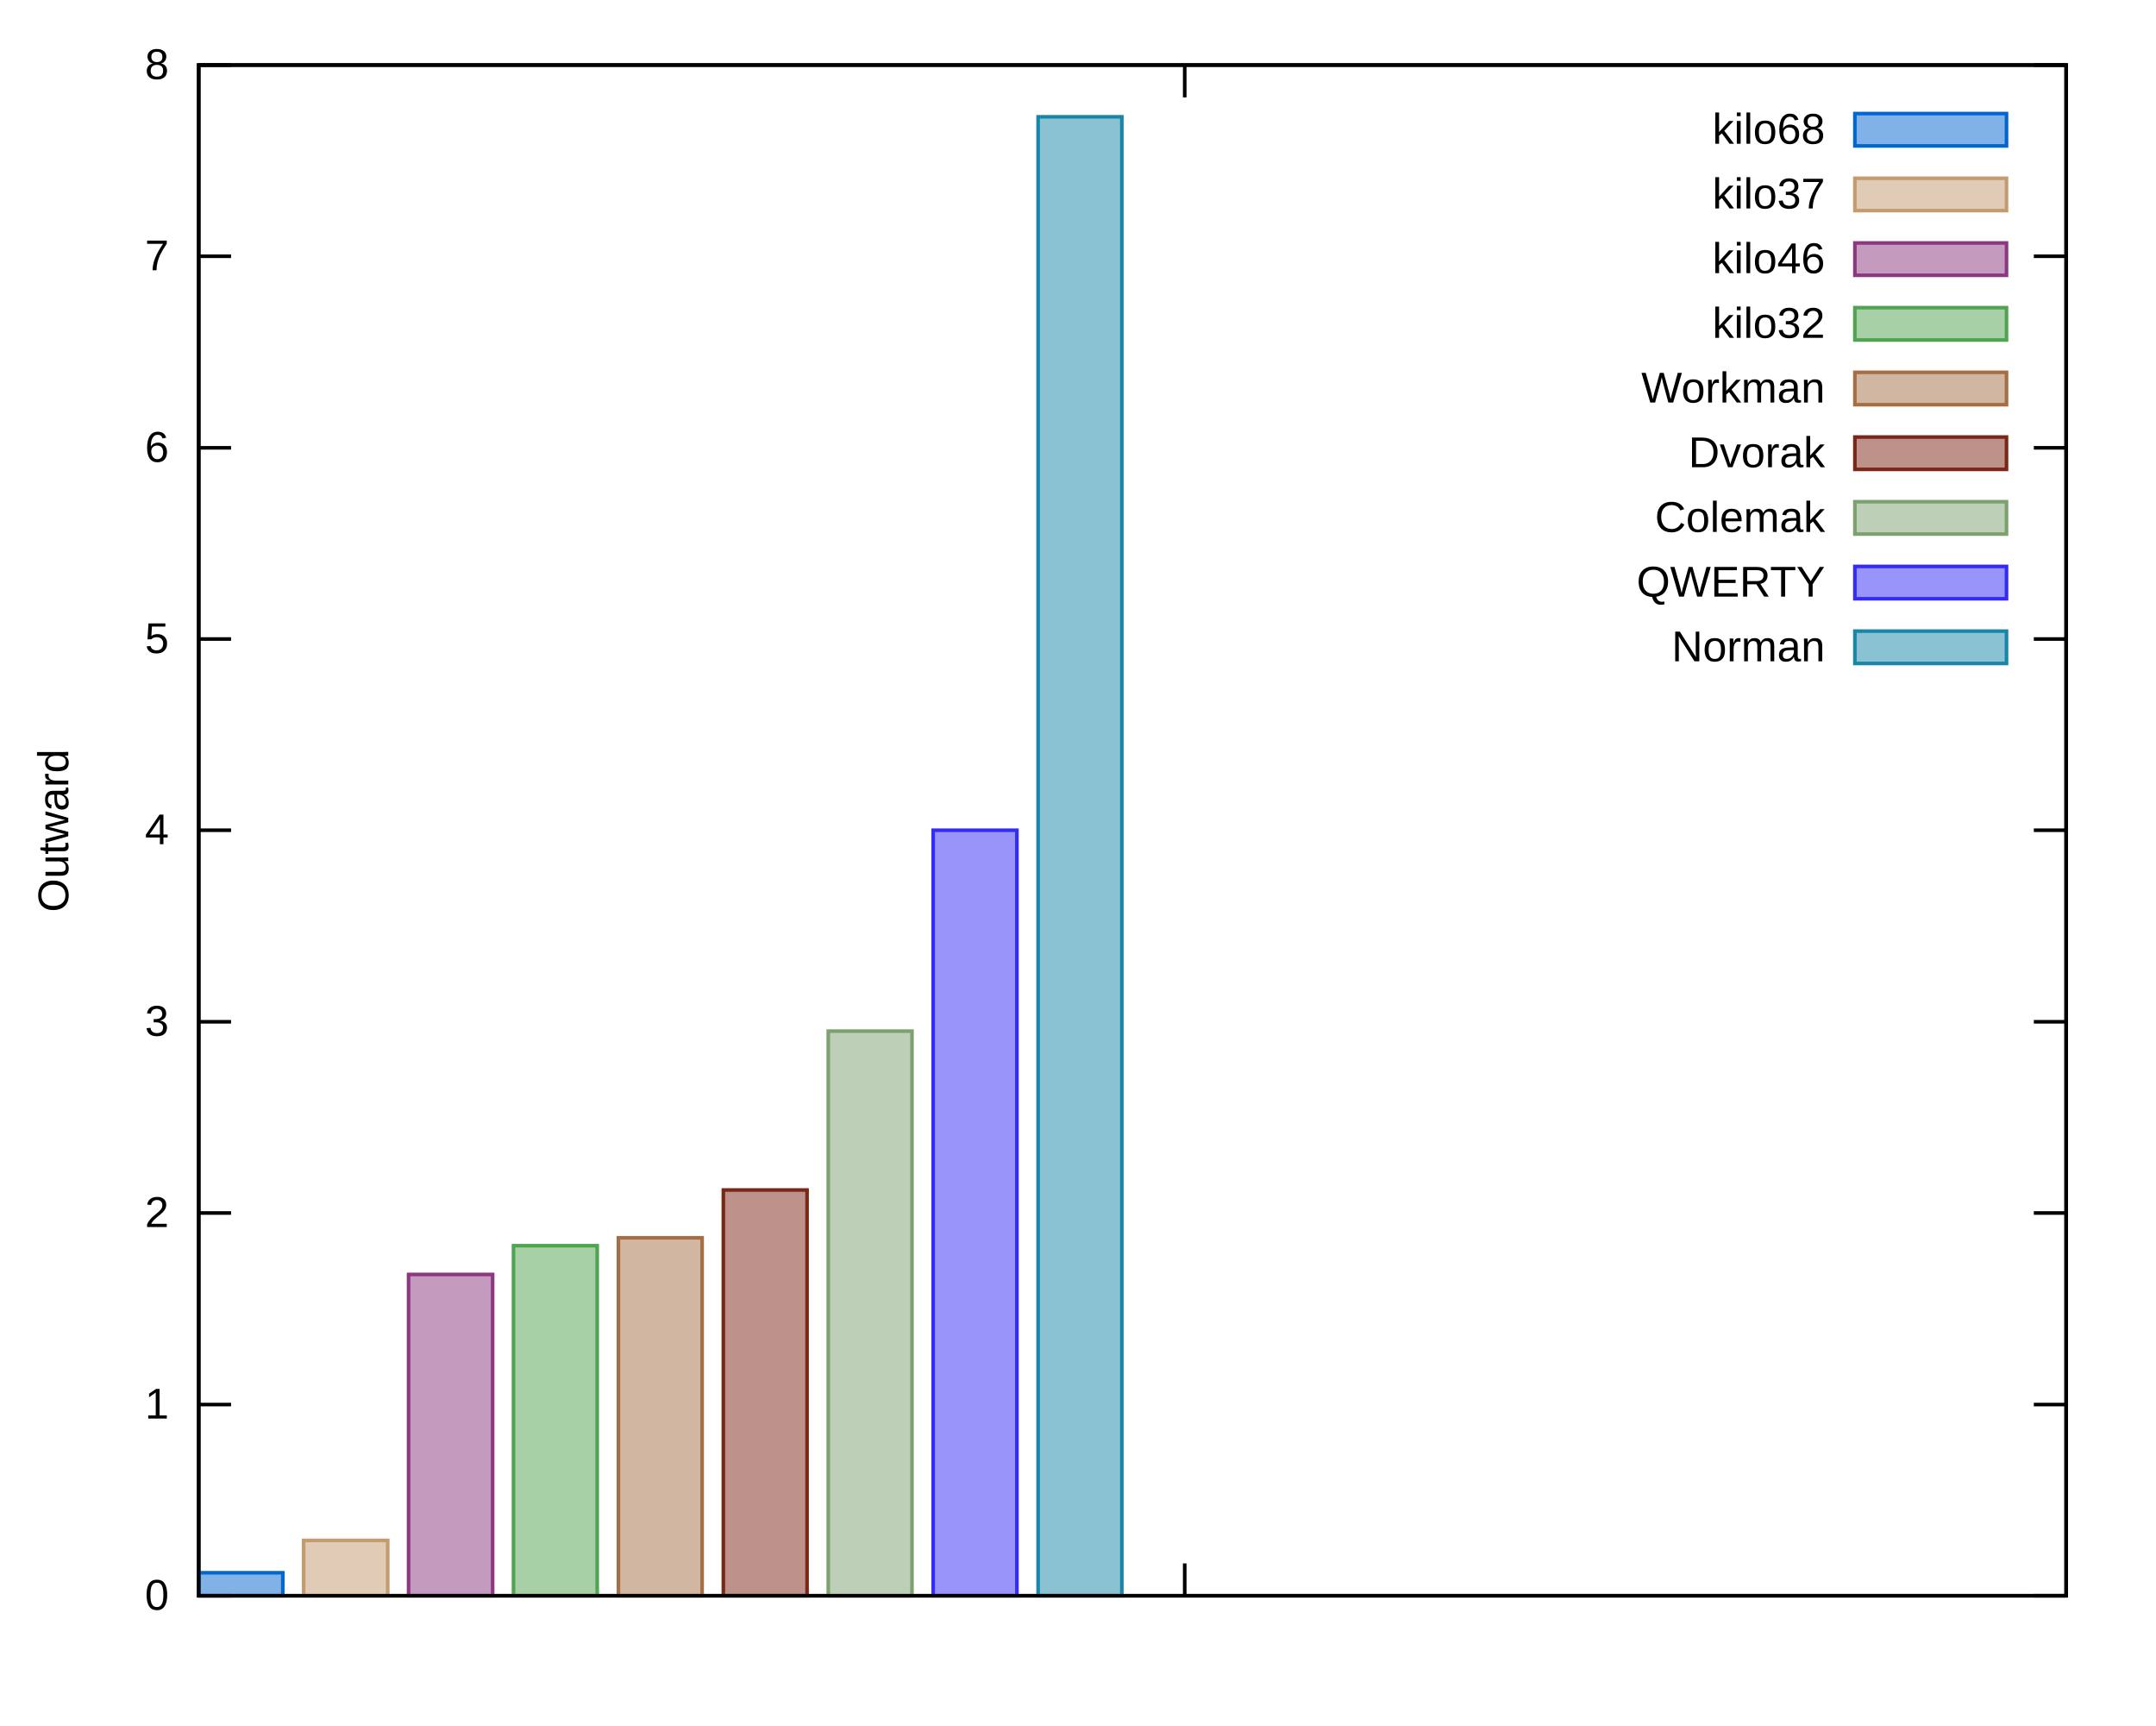
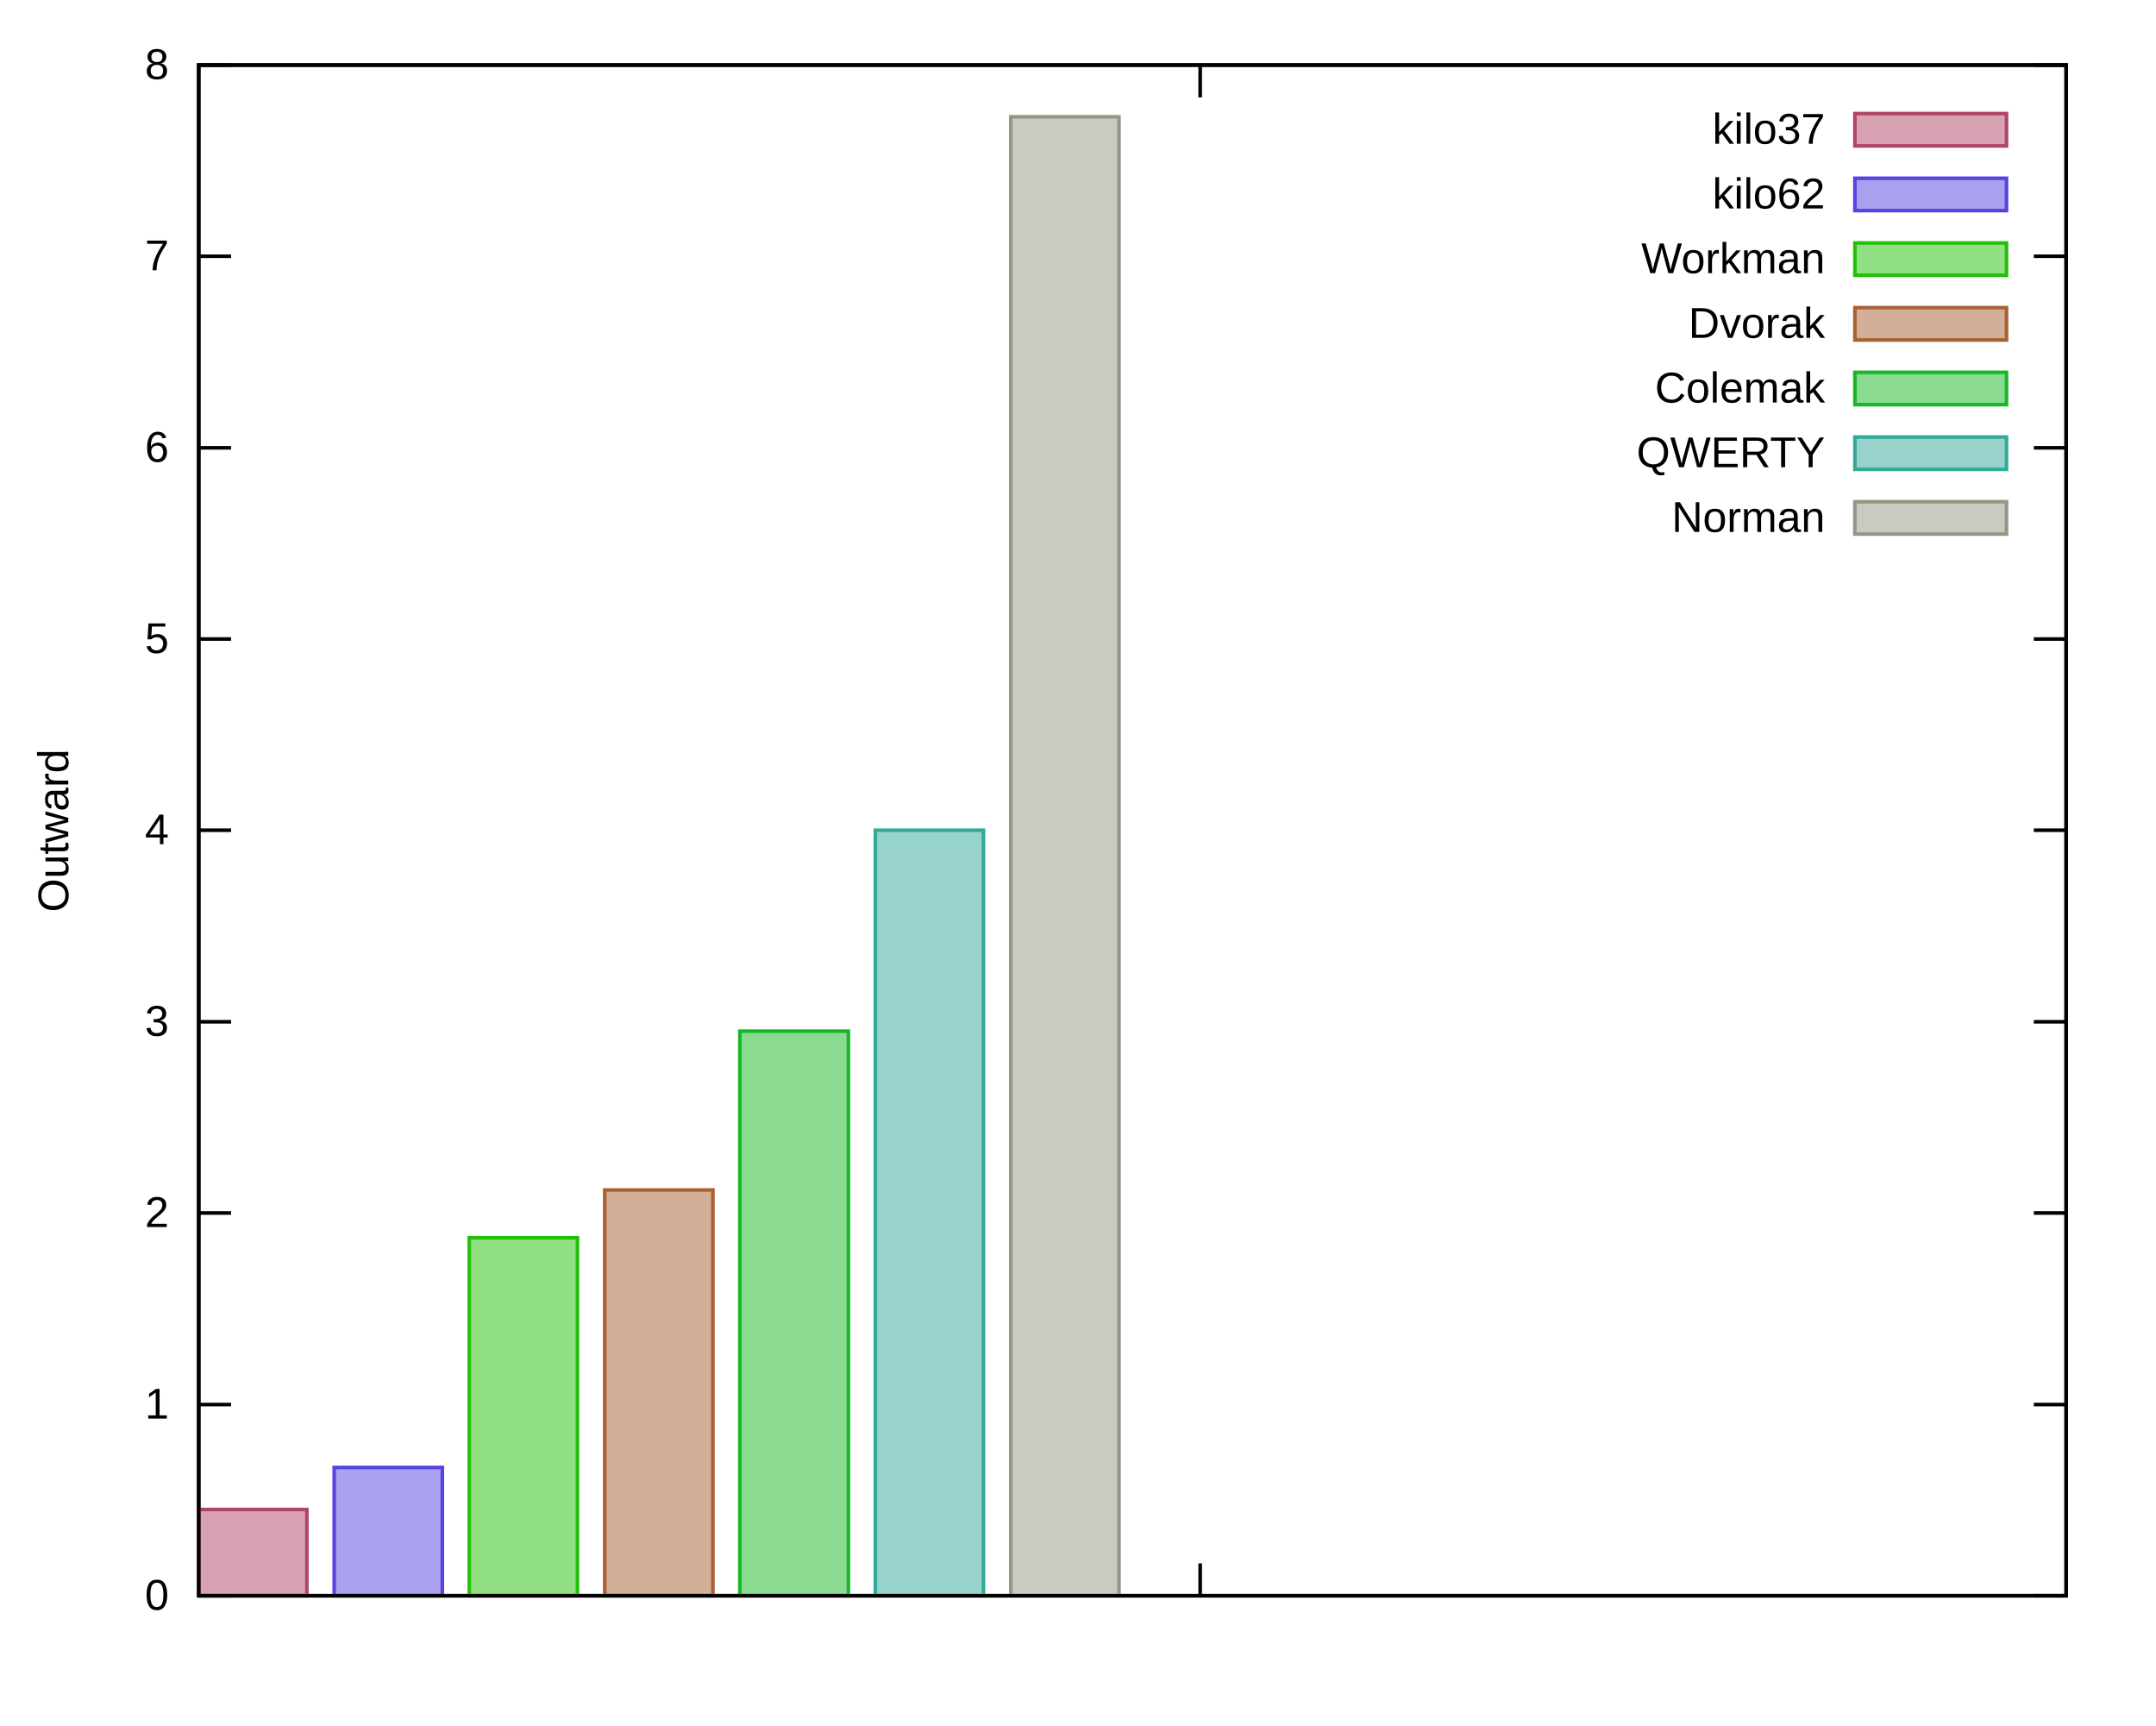
<svg xmlns="http://www.w3.org/2000/svg" xmlns:xlink="http://www.w3.org/1999/xlink" width="600" height="480" viewBox="0 0 600 480">
  <g id="gnuplot_canvas">
    <rect x="0" y="0" width="600" height="480" fill="none" />
    <defs>
      <circle id="gpDot" r="0.5" stroke-width="0.5" stroke="currentColor" />
      <path id="gpPt0" stroke-width="0.222" stroke="currentColor" d="M-1,0 h2 M0,-1 v2" />
      <path id="gpPt1" stroke-width="0.222" stroke="currentColor" d="M-1,-1 L1,1 M1,-1 L-1,1" />
      <path id="gpPt2" stroke-width="0.222" stroke="currentColor" d="M-1,0 L1,0 M0,-1 L0,1 M-1,-1 L1,1 M-1,1 L1,-1" />
      <rect id="gpPt3" stroke-width="0.222" stroke="currentColor" x="-1" y="-1" width="2" height="2" />
      <rect id="gpPt4" stroke-width="0.222" stroke="currentColor" fill="currentColor" x="-1" y="-1" width="2" height="2" />
      <circle id="gpPt5" stroke-width="0.222" stroke="currentColor" cx="0" cy="0" r="1" />
      <use xlink:href="#gpPt5" id="gpPt6" fill="currentColor" stroke="none" />
      <path id="gpPt7" stroke-width="0.222" stroke="currentColor" d="M0,-1.33 L-1.33,0.67 L1.33,0.67 z" />
      <use xlink:href="#gpPt7" id="gpPt8" fill="currentColor" stroke="none" />
      <use xlink:href="#gpPt7" id="gpPt9" stroke="currentColor" transform="rotate(180)" />
      <use xlink:href="#gpPt9" id="gpPt10" fill="currentColor" stroke="none" />
      <use xlink:href="#gpPt3" id="gpPt11" stroke="currentColor" transform="rotate(45)" />
      <use xlink:href="#gpPt11" id="gpPt12" fill="currentColor" stroke="none" />
      <path id="gpPt13" stroke-width="0.222" stroke="currentColor" d="M0,1.330 L1.265,0.411 L0.782,-1.067 L-0.782,-1.076 L-1.265,0.411 z" />
      <use xlink:href="#gpPt13" id="gpPt14" fill="currentColor" stroke="none" />
      <filter id="textbox" filterUnits="objectBoundingBox" x="0" y="0" height="1" width="1">
        <feFlood flood-color="white" flood-opacity="1" result="bgnd" />
        <feComposite in="SourceGraphic" in2="bgnd" operator="atop" />
      </filter>
      <filter id="greybox" filterUnits="objectBoundingBox" x="0" y="0" height="1" width="1">
        <feFlood flood-color="lightgrey" flood-opacity="1" result="grey" />
        <feComposite in="SourceGraphic" in2="grey" operator="atop" />
      </filter>
    </defs>
    <g fill="none" color="white" stroke="currentColor" stroke-width="1.00" stroke-linecap="butt" stroke-linejoin="miter">
</g>
    <g fill="none" color="black" stroke="currentColor" stroke-width="1.00" stroke-linecap="butt" stroke-linejoin="miter">
      <path stroke="black" d="M55.3,444.0 L64.3,444.0 M575.0,444.0 L566.0,444.0  " />
      <g transform="translate(47.0,447.9)" stroke="none" fill="black" font-family="Arial" font-size="12.00" text-anchor="end">
        <text>
          <tspan font-family="Arial"> 0</tspan>
        </text>
      </g>
    </g>
    <g fill="none" color="black" stroke="currentColor" stroke-width="1.00" stroke-linecap="butt" stroke-linejoin="miter">
      <path stroke="black" d="M55.3,390.8 L64.3,390.8 M575.0,390.8 L566.0,390.8  " />
      <g transform="translate(47.0,394.7)" stroke="none" fill="black" font-family="Arial" font-size="12.00" text-anchor="end">
        <text>
          <tspan font-family="Arial"> 1</tspan>
        </text>
      </g>
    </g>
    <g fill="none" color="black" stroke="currentColor" stroke-width="1.00" stroke-linecap="butt" stroke-linejoin="miter">
      <path stroke="black" d="M55.3,337.5 L64.3,337.5 M575.0,337.5 L566.0,337.5  " />
      <g transform="translate(47.0,341.4)" stroke="none" fill="black" font-family="Arial" font-size="12.00" text-anchor="end">
        <text>
          <tspan font-family="Arial"> 2</tspan>
        </text>
      </g>
    </g>
    <g fill="none" color="black" stroke="currentColor" stroke-width="1.00" stroke-linecap="butt" stroke-linejoin="miter">
      <path stroke="black" d="M55.3,284.3 L64.3,284.3 M575.0,284.3 L566.0,284.3  " />
      <g transform="translate(47.0,288.2)" stroke="none" fill="black" font-family="Arial" font-size="12.00" text-anchor="end">
        <text>
          <tspan font-family="Arial"> 3</tspan>
        </text>
      </g>
    </g>
    <g fill="none" color="black" stroke="currentColor" stroke-width="1.00" stroke-linecap="butt" stroke-linejoin="miter">
      <path stroke="black" d="M55.3,231.0 L64.3,231.0 M575.0,231.0 L566.0,231.0  " />
      <g transform="translate(47.0,234.9)" stroke="none" fill="black" font-family="Arial" font-size="12.00" text-anchor="end">
        <text>
          <tspan font-family="Arial"> 4</tspan>
        </text>
      </g>
    </g>
    <g fill="none" color="black" stroke="currentColor" stroke-width="1.00" stroke-linecap="butt" stroke-linejoin="miter">
      <path stroke="black" d="M55.3,177.8 L64.3,177.8 M575.0,177.8 L566.0,177.8  " />
      <g transform="translate(47.0,181.7)" stroke="none" fill="black" font-family="Arial" font-size="12.00" text-anchor="end">
        <text>
          <tspan font-family="Arial"> 5</tspan>
        </text>
      </g>
    </g>
    <g fill="none" color="black" stroke="currentColor" stroke-width="1.00" stroke-linecap="butt" stroke-linejoin="miter">
      <path stroke="black" d="M55.3,124.6 L64.3,124.6 M575.0,124.6 L566.0,124.6  " />
      <g transform="translate(47.0,128.5)" stroke="none" fill="black" font-family="Arial" font-size="12.00" text-anchor="end">
        <text>
          <tspan font-family="Arial"> 6</tspan>
        </text>
      </g>
    </g>
    <g fill="none" color="black" stroke="currentColor" stroke-width="1.00" stroke-linecap="butt" stroke-linejoin="miter">
      <path stroke="black" d="M55.3,71.3 L64.3,71.3 M575.0,71.3 L566.0,71.3  " />
      <g transform="translate(47.0,75.2)" stroke="none" fill="black" font-family="Arial" font-size="12.00" text-anchor="end">
        <text>
          <tspan font-family="Arial"> 7</tspan>
        </text>
      </g>
    </g>
    <g fill="none" color="black" stroke="currentColor" stroke-width="1.00" stroke-linecap="butt" stroke-linejoin="miter">
      <path stroke="black" d="M55.3,18.1 L64.3,18.1 M575.0,18.1 L566.0,18.1  " />
      <g transform="translate(47.0,22.0)" stroke="none" fill="black" font-family="Arial" font-size="12.00" text-anchor="end">
        <text>
          <tspan font-family="Arial"> 8</tspan>
        </text>
      </g>
    </g>
    <g fill="none" color="black" stroke="currentColor" stroke-width="1.00" stroke-linecap="butt" stroke-linejoin="miter">
-       <path stroke="black" d="M329.7,444.0 L329.7,435.0 M329.7,18.1 L329.7,27.1  " />
-       <g transform="translate(329.7,465.9)" stroke="none" fill="black" font-family="Arial" font-size="12.00" text-anchor="middle">
+       <path stroke="black" d="M334.0,444.0 L334.0,435.0 M334.0,18.1 L334.0,27.1  " />
+       <g transform="translate(334.0,465.9)" stroke="none" fill="black" font-family="Arial" font-size="12.00" text-anchor="middle">
        <text />
      </g>
    </g>
    <g fill="none" color="black" stroke="currentColor" stroke-width="1.00" stroke-linecap="butt" stroke-linejoin="miter">
</g>
    <g fill="none" color="black" stroke="currentColor" stroke-width="1.00" stroke-linecap="butt" stroke-linejoin="miter">
      <path stroke="black" d="M55.3,18.1 L55.3,444.0 L575.0,444.0 L575.0,18.1 L55.3,18.1 Z  " />
    </g>
    <g fill="none" color="black" stroke="currentColor" stroke-width="1.00" stroke-linecap="butt" stroke-linejoin="miter">
      <g transform="translate(19.0,231.1) rotate(270)" stroke="none" fill="black" font-family="Arial" font-size="12.00" text-anchor="middle">
        <text>
          <tspan font-family="Arial">Outward</tspan>
        </text>
      </g>
    </g>
    <g fill="none" color="black" stroke="currentColor" stroke-width="1.00" stroke-linecap="butt" stroke-linejoin="miter">
</g>
    <g id="gnuplot_plot_1">
      <g fill="none" color="black" stroke="currentColor" stroke-width="1.00" stroke-linecap="butt" stroke-linejoin="miter">
        <g transform="translate(507.9,40.0)" stroke="none" fill="black" font-family="Arial" font-size="12.00" text-anchor="end">
          <text>
-             <tspan font-family="Arial">kilo68</tspan>
-           </text>
-         </g>
-       </g>
-       <g fill="none" color="black" stroke="currentColor" stroke-width="1.00" stroke-linecap="butt" stroke-linejoin="miter">
-         <g stroke="none" shape-rendering="crispEdges">
-           <polygon fill="rgb(  2, 102, 208)" fill-opacity="0.5" points="516.2,40.6 558.4,40.6 558.4,31.6 516.2,31.6 " />
-         </g>
-         <path stroke="rgb(  2, 102, 208)" d="M516.2,40.6 L558.4,40.6 L558.4,31.6 L516.2,31.6 L516.2,40.6 Z  " />
-       </g>
-       <g fill="none" color="black" stroke="currentColor" stroke-width="1.00" stroke-linecap="butt" stroke-linejoin="miter">
-         <g stroke="none" shape-rendering="crispEdges">
-           <polygon fill="rgb(  2, 102, 208)" fill-opacity="0.5" points="55.3,444.0 78.8,444.0 78.8,437.5 55.3,437.5 " />
-         </g>
-         <path stroke="rgb(  2, 102, 208)" d="M55.3,444.0 L55.3,437.6 L78.7,437.6 L78.7,444.0 L55.3,444.0 Z  " />
+             <tspan font-family="Arial">kilo37</tspan>
+           </text>
+         </g>
+       </g>
+       <g fill="none" color="black" stroke="currentColor" stroke-width="1.00" stroke-linecap="butt" stroke-linejoin="miter">
+         <g stroke="none" shape-rendering="crispEdges">
+           <polygon fill="rgb(176,  70, 102)" fill-opacity="0.5" points="516.2,40.6 558.4,40.6 558.4,31.6 516.2,31.6 " />
+         </g>
+         <path stroke="rgb(176,  70, 102)" d="M516.2,40.6 L558.4,40.6 L558.4,31.6 L516.2,31.6 L516.2,40.6 Z  " />
+       </g>
+       <g fill="none" color="black" stroke="currentColor" stroke-width="1.00" stroke-linecap="butt" stroke-linejoin="miter">
+         <g stroke="none" shape-rendering="crispEdges">
+           <polygon fill="rgb(176,  70, 102)" fill-opacity="0.5" points="55.3,444.0 85.5,444.0 85.5,419.9 55.3,419.9 " />
+         </g>
+         <path stroke="rgb(176,  70, 102)" d="M55.3,444.0 L55.3,420.0 L85.4,420.0 L85.4,444.0 L55.3,444.0 Z  " />
      </g>
    </g>
    <g id="gnuplot_plot_2">
      <g fill="none" color="black" stroke="currentColor" stroke-width="1.00" stroke-linecap="butt" stroke-linejoin="miter">
        <g transform="translate(507.9,58.0)" stroke="none" fill="black" font-family="Arial" font-size="12.00" text-anchor="end">
          <text>
-             <tspan font-family="Arial">kilo37</tspan>
-           </text>
-         </g>
-       </g>
-       <g fill="none" color="black" stroke="currentColor" stroke-width="1.00" stroke-linecap="butt" stroke-linejoin="miter">
-         <g stroke="none" shape-rendering="crispEdges">
-           <polygon fill="rgb(195, 155, 111)" fill-opacity="0.5" points="516.2,58.6 558.4,58.6 558.4,49.6 516.2,49.6 " />
-         </g>
-         <path stroke="rgb(195, 155, 111)" d="M516.2,58.6 L558.4,58.6 L558.4,49.6 L516.2,49.6 L516.2,58.6 Z  " />
-       </g>
-       <g fill="none" color="black" stroke="currentColor" stroke-width="1.00" stroke-linecap="butt" stroke-linejoin="miter">
-         <g stroke="none" shape-rendering="crispEdges">
-           <polygon fill="rgb(195, 155, 111)" fill-opacity="0.5" points="84.5,444.0 108.0,444.0 108.0,428.5 84.5,428.5 " />
-         </g>
-         <path stroke="rgb(195, 155, 111)" d="M84.5,444.0 L84.5,428.6 L107.9,428.6 L107.9,444.0 L84.5,444.0 Z  " />
+             <tspan font-family="Arial">kilo62</tspan>
+           </text>
+         </g>
+       </g>
+       <g fill="none" color="black" stroke="currentColor" stroke-width="1.00" stroke-linecap="butt" stroke-linejoin="miter">
+         <g stroke="none" shape-rendering="crispEdges">
+           <polygon fill="rgb( 85,  68, 224)" fill-opacity="0.5" points="516.2,58.6 558.4,58.6 558.4,49.6 516.2,49.6 " />
+         </g>
+         <path stroke="rgb( 85,  68, 224)" d="M516.2,58.6 L558.4,58.6 L558.4,49.6 L516.2,49.6 L516.2,58.6 Z  " />
+       </g>
+       <g fill="none" color="black" stroke="currentColor" stroke-width="1.00" stroke-linecap="butt" stroke-linejoin="miter">
+         <g stroke="none" shape-rendering="crispEdges">
+           <polygon fill="rgb( 85,  68, 224)" fill-opacity="0.5" points="93.0,444.0 123.2,444.0 123.2,408.2 93.0,408.2 " />
+         </g>
+         <path stroke="rgb( 85,  68, 224)" d="M93.0,444.0 L93.0,408.3 L123.1,408.3 L123.1,444.0 L93.0,444.0 Z  " />
      </g>
    </g>
    <g id="gnuplot_plot_3">
      <g fill="none" color="black" stroke="currentColor" stroke-width="1.00" stroke-linecap="butt" stroke-linejoin="miter">
        <g transform="translate(507.9,76.0)" stroke="none" fill="black" font-family="Arial" font-size="12.00" text-anchor="end">
          <text>
-             <tspan font-family="Arial">kilo46</tspan>
-           </text>
-         </g>
-       </g>
-       <g fill="none" color="black" stroke="currentColor" stroke-width="1.00" stroke-linecap="butt" stroke-linejoin="miter">
-         <g stroke="none" shape-rendering="crispEdges">
-           <polygon fill="rgb(139,  56, 129)" fill-opacity="0.5" points="516.2,76.6 558.4,76.6 558.4,67.6 516.2,67.6 " />
-         </g>
-         <path stroke="rgb(139,  56, 129)" d="M516.2,76.6 L558.4,76.6 L558.4,67.6 L516.2,67.6 L516.2,76.6 Z  " />
-       </g>
-       <g fill="none" color="black" stroke="currentColor" stroke-width="1.00" stroke-linecap="butt" stroke-linejoin="miter">
-         <g stroke="none" shape-rendering="crispEdges">
-           <polygon fill="rgb(139,  56, 129)" fill-opacity="0.5" points="113.7,444.0 137.2,444.0 137.2,354.5 113.7,354.5 " />
-         </g>
-         <path stroke="rgb(139,  56, 129)" d="M113.7,444.0 L113.7,354.6 L137.1,354.6 L137.1,444.0 L113.7,444.0 Z  " />
+             <tspan font-family="Arial">Workman</tspan>
+           </text>
+         </g>
+       </g>
+       <g fill="none" color="black" stroke="currentColor" stroke-width="1.00" stroke-linecap="butt" stroke-linejoin="miter">
+         <g stroke="none" shape-rendering="crispEdges">
+           <polygon fill="rgb( 34, 192,   9)" fill-opacity="0.5" points="516.2,76.6 558.4,76.6 558.4,67.6 516.2,67.6 " />
+         </g>
+         <path stroke="rgb( 34, 192,   9)" d="M516.2,76.6 L558.4,76.6 L558.4,67.6 L516.2,67.6 L516.2,76.6 Z  " />
+       </g>
+       <g fill="none" color="black" stroke="currentColor" stroke-width="1.00" stroke-linecap="butt" stroke-linejoin="miter">
+         <g stroke="none" shape-rendering="crispEdges">
+           <polygon fill="rgb( 34, 192,   9)" fill-opacity="0.5" points="130.6,444.0 160.8,444.0 160.8,344.3 130.6,344.3 " />
+         </g>
+         <path stroke="rgb( 34, 192,   9)" d="M130.6,444.0 L130.6,344.4 L160.7,344.4 L160.7,444.0 L130.6,444.0 Z  " />
      </g>
    </g>
    <g id="gnuplot_plot_4">
      <g fill="none" color="black" stroke="currentColor" stroke-width="1.00" stroke-linecap="butt" stroke-linejoin="miter">
        <g transform="translate(507.9,94.0)" stroke="none" fill="black" font-family="Arial" font-size="12.00" text-anchor="end">
          <text>
-             <tspan font-family="Arial">kilo32</tspan>
-           </text>
-         </g>
-       </g>
-       <g fill="none" color="black" stroke="currentColor" stroke-width="1.00" stroke-linecap="butt" stroke-linejoin="miter">
-         <g stroke="none" shape-rendering="crispEdges">
-           <polygon fill="rgb( 80, 163,  80)" fill-opacity="0.5" points="516.2,94.6 558.4,94.6 558.4,85.6 516.2,85.6 " />
-         </g>
-         <path stroke="rgb( 80, 163,  80)" d="M516.2,94.6 L558.4,94.6 L558.4,85.6 L516.2,85.6 L516.2,94.6 Z  " />
-       </g>
-       <g fill="none" color="black" stroke="currentColor" stroke-width="1.00" stroke-linecap="butt" stroke-linejoin="miter">
-         <g stroke="none" shape-rendering="crispEdges">
-           <polygon fill="rgb( 80, 163,  80)" fill-opacity="0.5" points="142.9,444.0 166.3,444.0 166.3,346.5 142.9,346.5 " />
-         </g>
-         <path stroke="rgb( 80, 163,  80)" d="M142.9,444.0 L142.9,346.6 L166.2,346.6 L166.2,444.0 L142.9,444.0 Z  " />
+             <tspan font-family="Arial">Dvorak</tspan>
+           </text>
+         </g>
+       </g>
+       <g fill="none" color="black" stroke="currentColor" stroke-width="1.00" stroke-linecap="butt" stroke-linejoin="miter">
+         <g stroke="none" shape-rendering="crispEdges">
+           <polygon fill="rgb(169,  97,  52)" fill-opacity="0.5" points="516.2,94.6 558.4,94.6 558.4,85.6 516.2,85.6 " />
+         </g>
+         <path stroke="rgb(169,  97,  52)" d="M516.2,94.6 L558.4,94.6 L558.4,85.6 L516.2,85.6 L516.2,94.6 Z  " />
+       </g>
+       <g fill="none" color="black" stroke="currentColor" stroke-width="1.00" stroke-linecap="butt" stroke-linejoin="miter">
+         <g stroke="none" shape-rendering="crispEdges">
+           <polygon fill="rgb(169,  97,  52)" fill-opacity="0.5" points="168.3,444.0 198.5,444.0 198.5,331.0 168.3,331.0 " />
+         </g>
+         <path stroke="rgb(169,  97,  52)" d="M168.3,444.0 L168.3,331.1 L198.4,331.1 L198.4,444.0 L168.3,444.0 Z  " />
      </g>
    </g>
    <g id="gnuplot_plot_5">
      <g fill="none" color="black" stroke="currentColor" stroke-width="1.00" stroke-linecap="butt" stroke-linejoin="miter">
        <g transform="translate(507.9,112.0)" stroke="none" fill="black" font-family="Arial" font-size="12.00" text-anchor="end">
          <text>
-             <tspan font-family="Arial">Workman</tspan>
-           </text>
-         </g>
-       </g>
-       <g fill="none" color="black" stroke="currentColor" stroke-width="1.00" stroke-linecap="butt" stroke-linejoin="miter">
-         <g stroke="none" shape-rendering="crispEdges">
-           <polygon fill="rgb(165, 110,  68)" fill-opacity="0.5" points="516.2,112.6 558.4,112.6 558.4,103.6 516.2,103.6 " />
-         </g>
-         <path stroke="rgb(165, 110,  68)" d="M516.2,112.6 L558.4,112.6 L558.4,103.6 L516.2,103.6 L516.2,112.6 Z  " />
-       </g>
-       <g fill="none" color="black" stroke="currentColor" stroke-width="1.00" stroke-linecap="butt" stroke-linejoin="miter">
-         <g stroke="none" shape-rendering="crispEdges">
-           <polygon fill="rgb(165, 110,  68)" fill-opacity="0.5" points="172.1,444.0 195.5,444.0 195.5,344.3 172.1,344.3 " />
-         </g>
-         <path stroke="rgb(165, 110,  68)" d="M172.1,444.0 L172.1,344.4 L195.4,344.4 L195.4,444.0 L172.1,444.0 Z  " />
+             <tspan font-family="Arial">Colemak</tspan>
+           </text>
+         </g>
+       </g>
+       <g fill="none" color="black" stroke="currentColor" stroke-width="1.00" stroke-linecap="butt" stroke-linejoin="miter">
+         <g stroke="none" shape-rendering="crispEdges">
+           <polygon fill="rgb( 23, 183,  38)" fill-opacity="0.5" points="516.2,112.6 558.4,112.6 558.4,103.6 516.2,103.6 " />
+         </g>
+         <path stroke="rgb( 23, 183,  38)" d="M516.2,112.6 L558.4,112.6 L558.4,103.6 L516.2,103.6 L516.2,112.6 Z  " />
+       </g>
+       <g fill="none" color="black" stroke="currentColor" stroke-width="1.00" stroke-linecap="butt" stroke-linejoin="miter">
+         <g stroke="none" shape-rendering="crispEdges">
+           <polygon fill="rgb( 23, 183,  38)" fill-opacity="0.5" points="205.9,444.0 236.2,444.0 236.2,286.8 205.9,286.8 " />
+         </g>
+         <path stroke="rgb( 23, 183,  38)" d="M205.9,444.0 L205.9,286.9 L236.1,286.9 L236.1,444.0 L205.9,444.0 Z  " />
      </g>
    </g>
    <g id="gnuplot_plot_6">
      <g fill="none" color="black" stroke="currentColor" stroke-width="1.00" stroke-linecap="butt" stroke-linejoin="miter">
        <g transform="translate(507.9,130.0)" stroke="none" fill="black" font-family="Arial" font-size="12.00" text-anchor="end">
          <text>
-             <tspan font-family="Arial">Dvorak</tspan>
-           </text>
-         </g>
-       </g>
-       <g fill="none" color="black" stroke="currentColor" stroke-width="1.00" stroke-linecap="butt" stroke-linejoin="miter">
-         <g stroke="none" shape-rendering="crispEdges">
-           <polygon fill="rgb(122,  39,  23)" fill-opacity="0.5" points="516.2,130.6 558.4,130.6 558.4,121.6 516.2,121.6 " />
-         </g>
-         <path stroke="rgb(122,  39,  23)" d="M516.2,130.6 L558.4,130.6 L558.4,121.6 L516.2,121.6 L516.2,130.6 Z  " />
-       </g>
-       <g fill="none" color="black" stroke="currentColor" stroke-width="1.00" stroke-linecap="butt" stroke-linejoin="miter">
-         <g stroke="none" shape-rendering="crispEdges">
-           <polygon fill="rgb(122,  39,  23)" fill-opacity="0.5" points="201.3,444.0 224.7,444.0 224.7,331.0 201.3,331.0 " />
-         </g>
-         <path stroke="rgb(122,  39,  23)" d="M201.3,444.0 L201.3,331.1 L224.6,331.1 L224.6,444.0 L201.3,444.0 Z  " />
+             <tspan font-family="Arial">QWERTY</tspan>
+           </text>
+         </g>
+       </g>
+       <g fill="none" color="black" stroke="currentColor" stroke-width="1.00" stroke-linecap="butt" stroke-linejoin="miter">
+         <g stroke="none" shape-rendering="crispEdges">
+           <polygon fill="rgb( 51, 169, 152)" fill-opacity="0.5" points="516.2,130.6 558.4,130.6 558.4,121.6 516.2,121.6 " />
+         </g>
+         <path stroke="rgb( 51, 169, 152)" d="M516.2,130.6 L558.4,130.6 L558.4,121.6 L516.2,121.6 L516.2,130.6 Z  " />
+       </g>
+       <g fill="none" color="black" stroke="currentColor" stroke-width="1.00" stroke-linecap="butt" stroke-linejoin="miter">
+         <g stroke="none" shape-rendering="crispEdges">
+           <polygon fill="rgb( 51, 169, 152)" fill-opacity="0.5" points="243.6,444.0 273.8,444.0 273.8,230.9 243.6,230.9 " />
+         </g>
+         <path stroke="rgb( 51, 169, 152)" d="M243.6,444.0 L243.6,231.0 L273.7,231.0 L273.7,444.0 L243.6,444.0 Z  " />
      </g>
    </g>
    <g id="gnuplot_plot_7">
      <g fill="none" color="black" stroke="currentColor" stroke-width="1.00" stroke-linecap="butt" stroke-linejoin="miter">
        <g transform="translate(507.9,148.0)" stroke="none" fill="black" font-family="Arial" font-size="12.00" text-anchor="end">
          <text>
-             <tspan font-family="Arial">Colemak</tspan>
-           </text>
-         </g>
-       </g>
-       <g fill="none" color="black" stroke="currentColor" stroke-width="1.00" stroke-linecap="butt" stroke-linejoin="miter">
-         <g stroke="none" shape-rendering="crispEdges">
-           <polygon fill="rgb(125, 160, 111)" fill-opacity="0.5" points="516.2,148.6 558.4,148.6 558.4,139.6 516.2,139.6 " />
-         </g>
-         <path stroke="rgb(125, 160, 111)" d="M516.2,148.6 L558.4,148.6 L558.4,139.6 L516.2,139.6 L516.2,148.6 Z  " />
-       </g>
-       <g fill="none" color="black" stroke="currentColor" stroke-width="1.00" stroke-linecap="butt" stroke-linejoin="miter">
-         <g stroke="none" shape-rendering="crispEdges">
-           <polygon fill="rgb(125, 160, 111)" fill-opacity="0.5" points="230.5,444.0 253.9,444.0 253.9,286.8 230.5,286.8 " />
-         </g>
-         <path stroke="rgb(125, 160, 111)" d="M230.5,444.0 L230.5,286.9 L253.8,286.9 L253.8,444.0 L230.5,444.0 Z  " />
+             <tspan font-family="Arial">Norman</tspan>
+           </text>
+         </g>
+       </g>
+       <g fill="none" color="black" stroke="currentColor" stroke-width="1.00" stroke-linecap="butt" stroke-linejoin="miter">
+         <g stroke="none" shape-rendering="crispEdges">
+           <polygon fill="rgb(149, 150, 133)" fill-opacity="0.5" points="516.2,148.6 558.4,148.6 558.4,139.6 516.2,139.6 " />
+         </g>
+         <path stroke="rgb(149, 150, 133)" d="M516.2,148.6 L558.4,148.6 L558.4,139.6 L516.2,139.6 L516.2,148.6 Z  " />
+       </g>
+       <g fill="none" color="black" stroke="currentColor" stroke-width="1.00" stroke-linecap="butt" stroke-linejoin="miter">
+         <g stroke="none" shape-rendering="crispEdges">
+           <polygon fill="rgb(149, 150, 133)" fill-opacity="0.5" points="281.3,444.0 311.5,444.0 311.5,32.4 281.3,32.4 " />
+         </g>
+         <path stroke="rgb(149, 150, 133)" d="M281.3,444.0 L281.3,32.5 L311.4,32.5 L311.4,444.0 L281.3,444.0 Z  " />
      </g>
    </g>
    <g id="gnuplot_plot_8">
-       <g fill="none" color="black" stroke="currentColor" stroke-width="1.00" stroke-linecap="butt" stroke-linejoin="miter">
-         <g transform="translate(507.9,166.0)" stroke="none" fill="black" font-family="Arial" font-size="12.00" text-anchor="end">
-           <text>
-             <tspan font-family="Arial">QWERTY</tspan>
-           </text>
-         </g>
-       </g>
-       <g fill="none" color="black" stroke="currentColor" stroke-width="1.00" stroke-linecap="butt" stroke-linejoin="miter">
-         <g stroke="none" shape-rendering="crispEdges">
-           <polygon fill="rgb( 52,  43, 246)" fill-opacity="0.5" points="516.2,166.6 558.4,166.6 558.4,157.6 516.2,157.6 " />
-         </g>
-         <path stroke="rgb( 52,  43, 246)" d="M516.2,166.6 L558.4,166.6 L558.4,157.6 L516.2,157.6 L516.2,166.6 Z  " />
-       </g>
-       <g fill="none" color="black" stroke="currentColor" stroke-width="1.00" stroke-linecap="butt" stroke-linejoin="miter">
-         <g stroke="none" shape-rendering="crispEdges">
-           <polygon fill="rgb( 52,  43, 246)" fill-opacity="0.5" points="259.7,444.0 283.1,444.0 283.1,230.9 259.7,230.9 " />
-         </g>
-         <path stroke="rgb( 52,  43, 246)" d="M259.7,444.0 L259.7,231.0 L283.0,231.0 L283.0,444.0 L259.7,444.0 Z  " />
-       </g>
-     </g>
-     <g id="gnuplot_plot_9">
-       <g fill="none" color="black" stroke="currentColor" stroke-width="1.00" stroke-linecap="butt" stroke-linejoin="miter">
-         <g transform="translate(507.9,184.0)" stroke="none" fill="black" font-family="Arial" font-size="12.00" text-anchor="end">
-           <text>
-             <tspan font-family="Arial">Norman</tspan>
-           </text>
-         </g>
-       </g>
-       <g fill="none" color="black" stroke="currentColor" stroke-width="1.00" stroke-linecap="butt" stroke-linejoin="miter">
-         <g stroke="none" shape-rendering="crispEdges">
-           <polygon fill="rgb( 25, 134, 169)" fill-opacity="0.5" points="516.2,184.6 558.4,184.6 558.4,175.6 516.2,175.6 " />
-         </g>
-         <path stroke="rgb( 25, 134, 169)" d="M516.2,184.6 L558.4,184.6 L558.4,175.6 L516.2,175.6 L516.2,184.6 Z  " />
-       </g>
-       <g fill="none" color="black" stroke="currentColor" stroke-width="1.00" stroke-linecap="butt" stroke-linejoin="miter">
-         <g stroke="none" shape-rendering="crispEdges">
-           <polygon fill="rgb( 25, 134, 169)" fill-opacity="0.5" points="288.9,444.0 312.3,444.0 312.3,32.4 288.9,32.4 " />
-         </g>
-         <path stroke="rgb( 25, 134, 169)" d="M288.9,444.0 L288.9,32.5 L312.2,32.5 L312.2,444.0 L288.9,444.0 Z  " />
-       </g>
-     </g>
-     <g id="gnuplot_plot_10">
      <g fill="none" color="black" stroke="currentColor" stroke-width="1.00" stroke-linecap="butt" stroke-linejoin="miter">
</g>
    </g>
    <g fill="none" color="white" stroke="rgb(  0,   0,   0)" stroke-width="2.00" stroke-linecap="butt" stroke-linejoin="miter">
</g>
    <g fill="none" color="black" stroke="currentColor" stroke-width="2.00" stroke-linecap="butt" stroke-linejoin="miter">
</g>
    <g fill="none" color="black" stroke="black" stroke-width="1.00" stroke-linecap="butt" stroke-linejoin="miter">
</g>
    <g fill="none" color="black" stroke="currentColor" stroke-width="1.00" stroke-linecap="butt" stroke-linejoin="miter">
      <path stroke="black" d="M55.3,18.1 L55.3,444.0 L575.0,444.0 L575.0,18.1 L55.3,18.1 Z  " />
    </g>
    <g fill="none" color="black" stroke="currentColor" stroke-width="1.00" stroke-linecap="butt" stroke-linejoin="miter">
</g>
  </g>
</svg>
